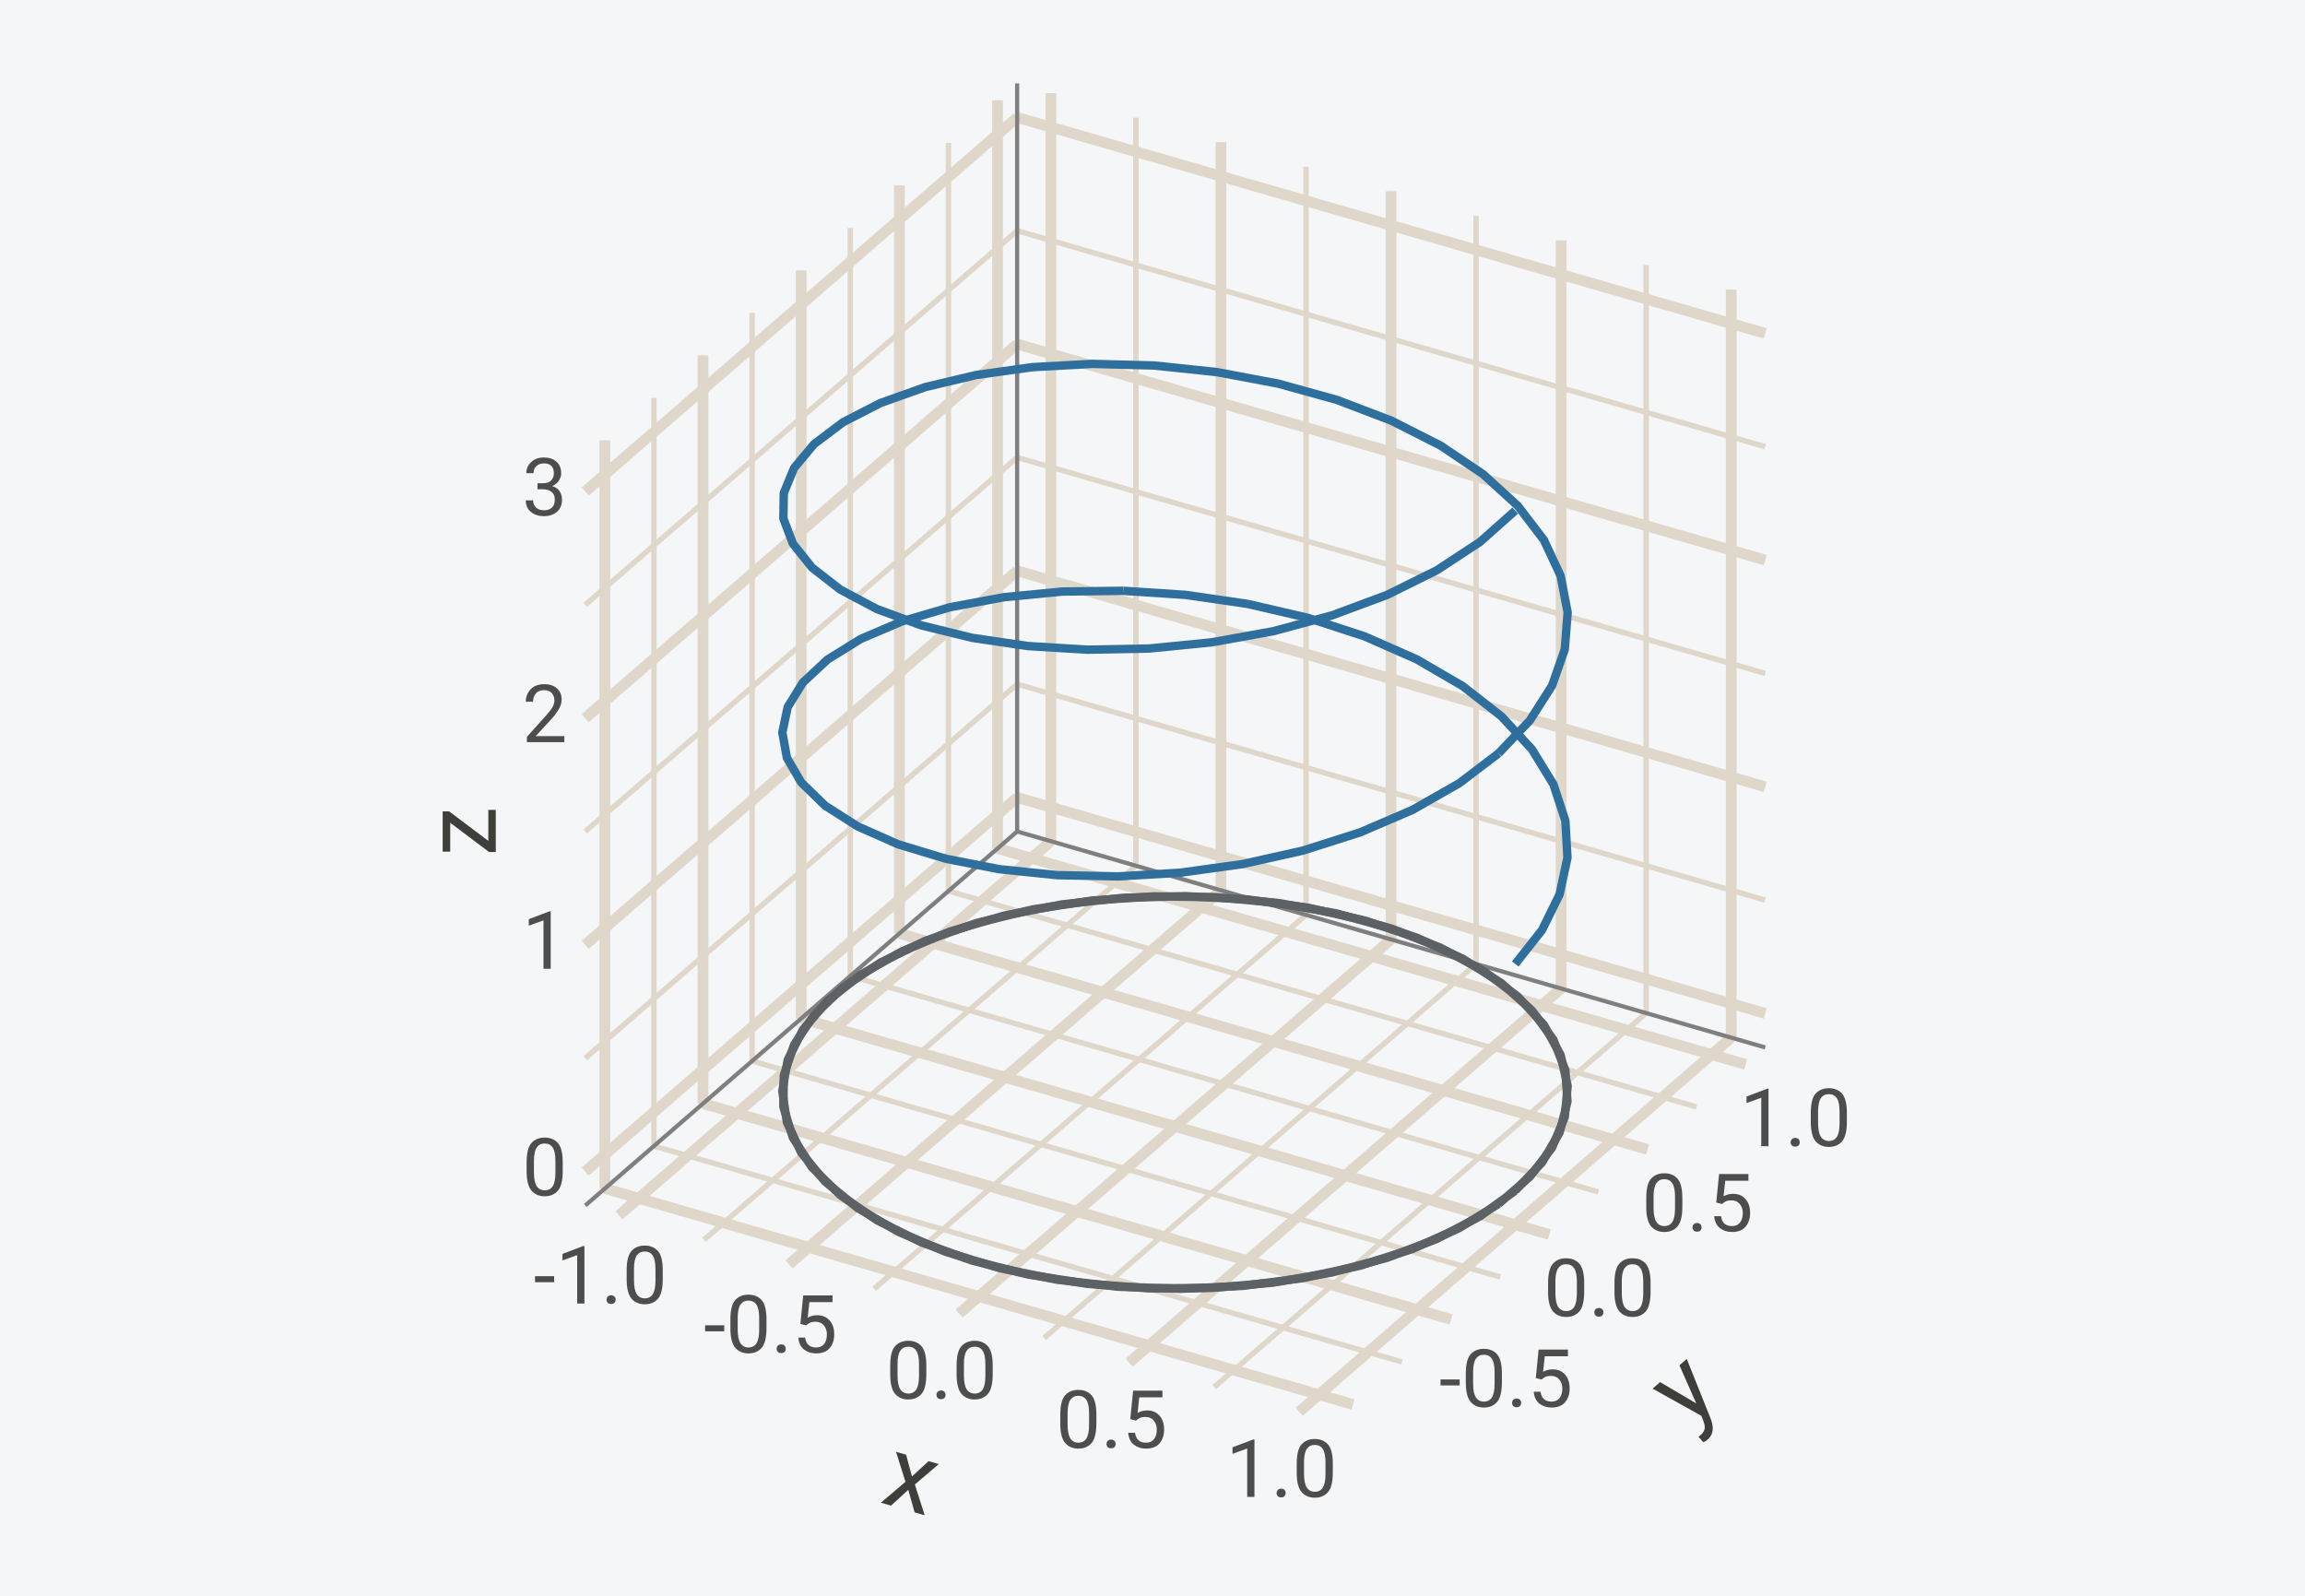
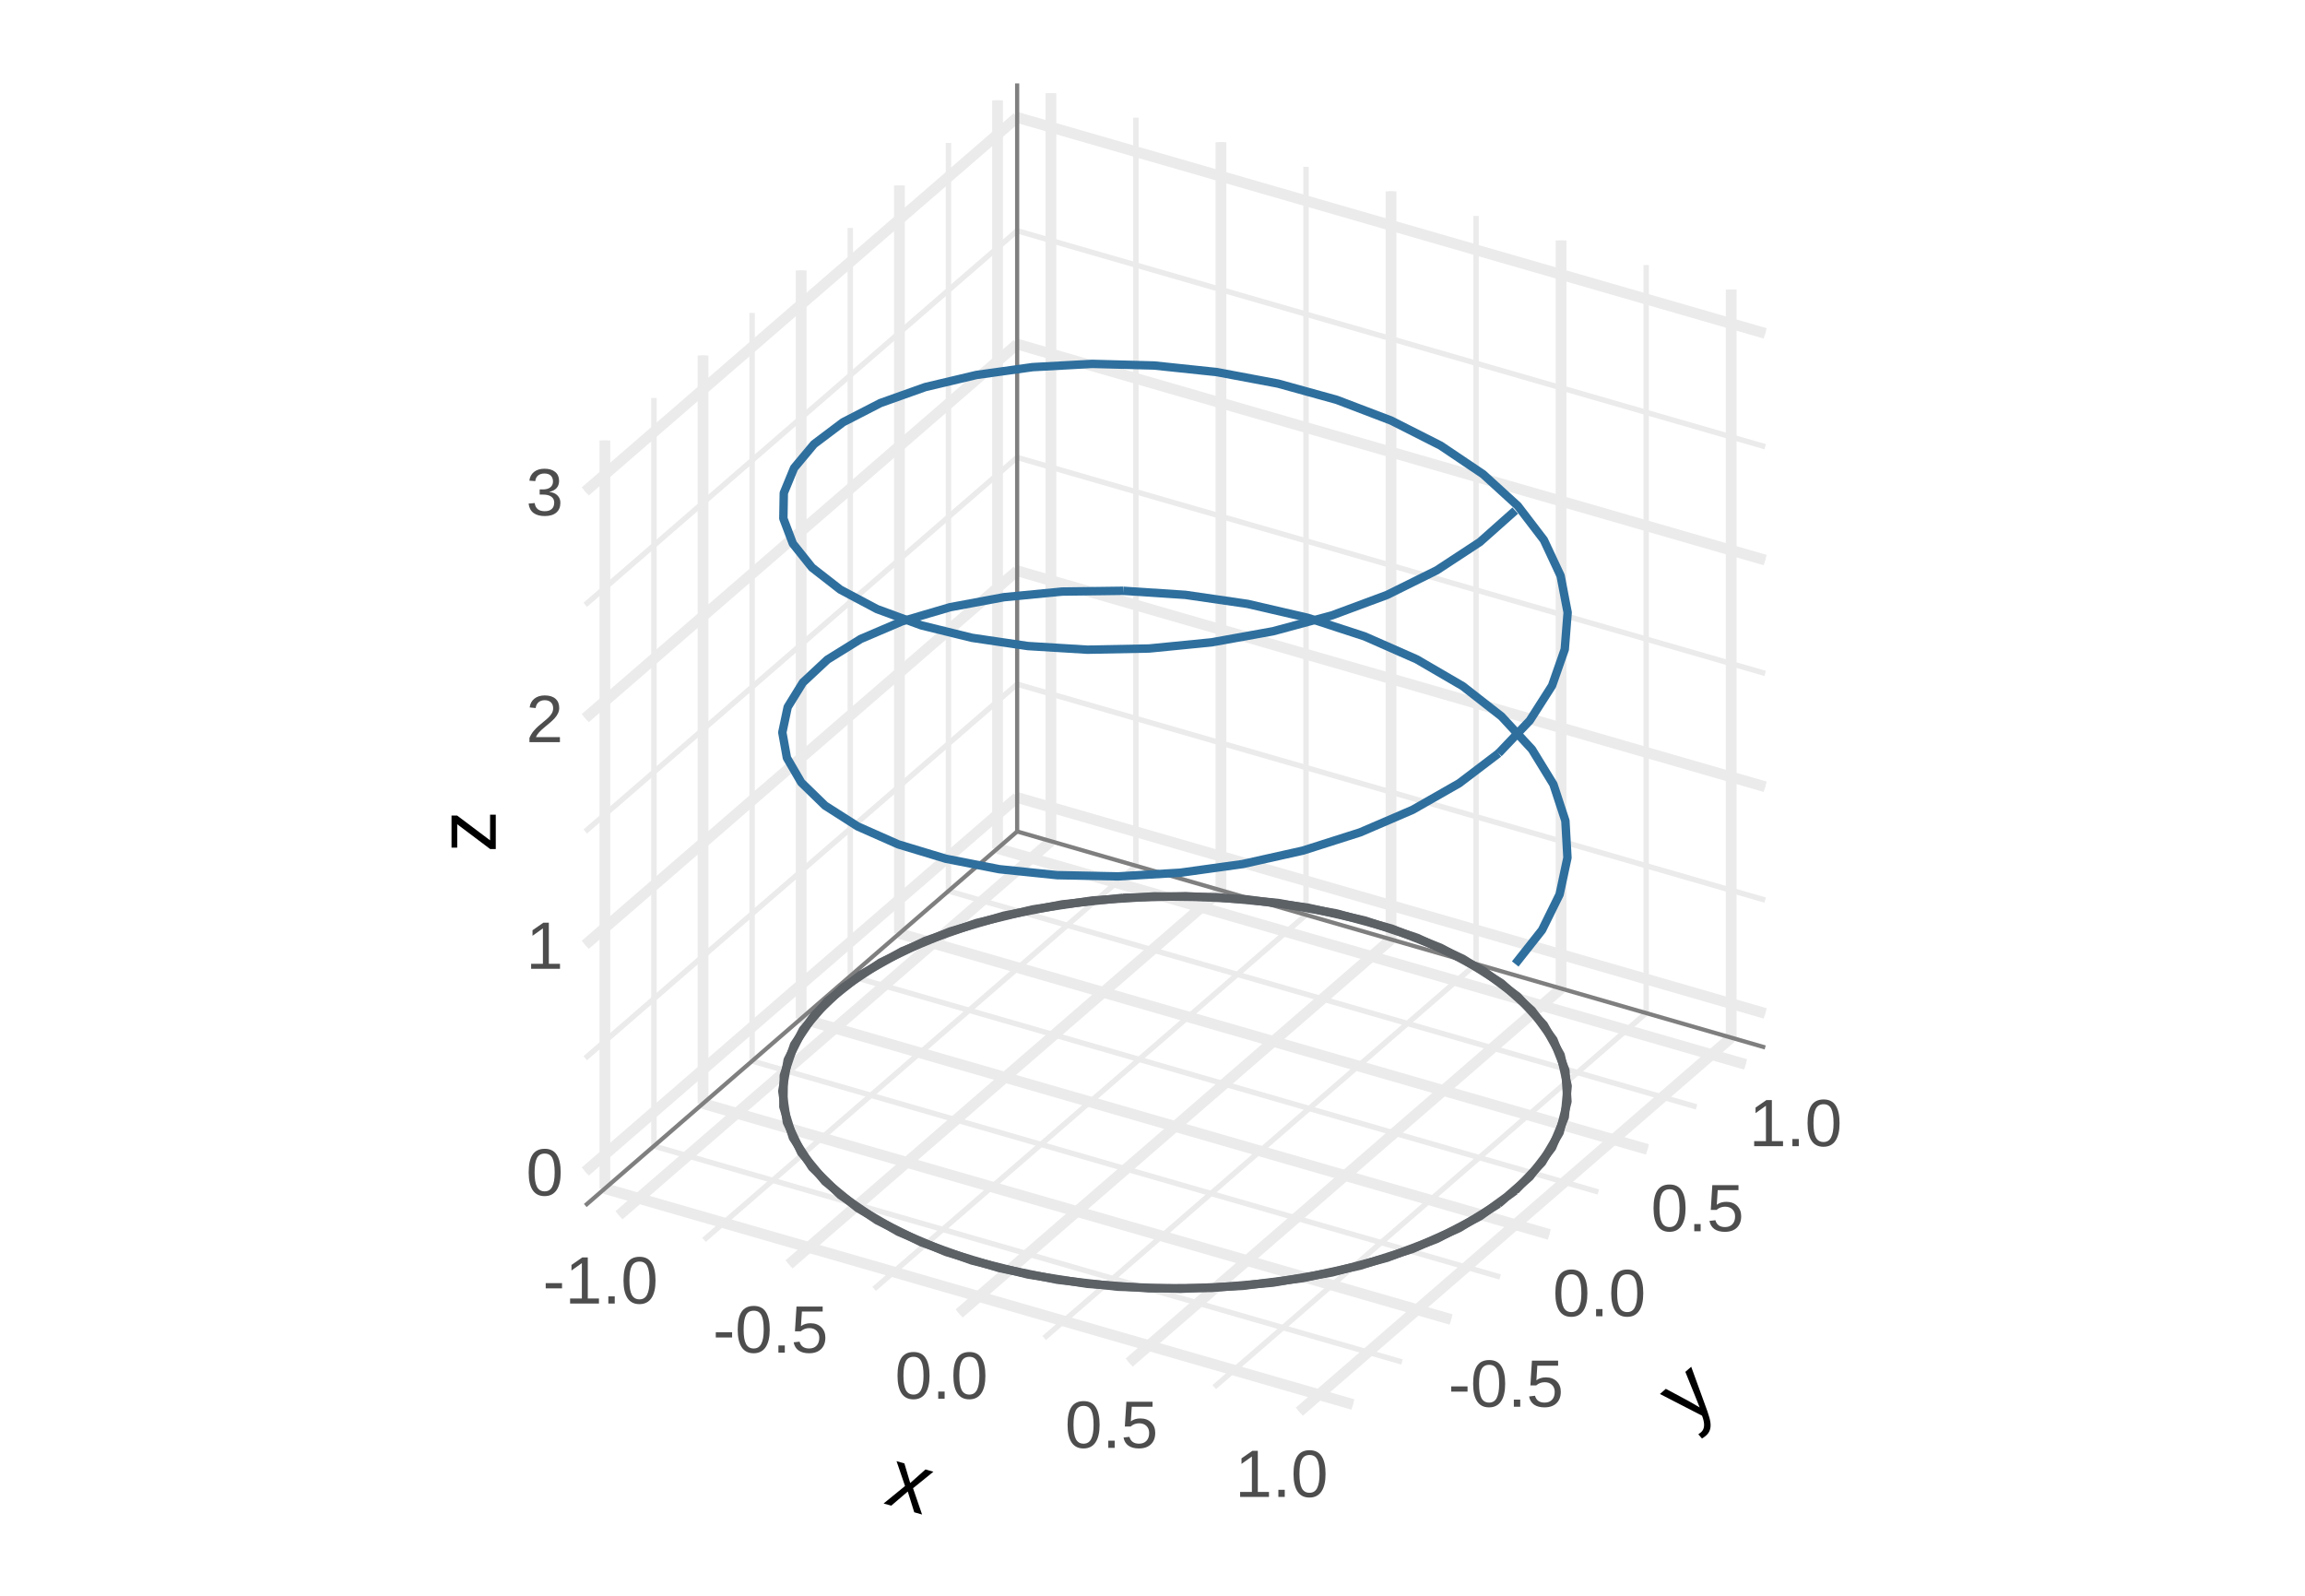
<svg xmlns="http://www.w3.org/2000/svg" width="468.00pt" height="324.00pt" viewBox="0 0 468.00 324.00">
  <g class="svglite">
    <defs>
      <style type="text/css">
-     /* theme-aware-processed */
-     .svglite line, .svglite polyline, .svglite polygon, .svglite path, .svglite circle {
+     .svglite line, .svglite polyline, .svglite polygon, .svglite path, .svglite rect, .svglite circle {
      fill: none;
-       stroke: #3E3F3A;
-       stroke-linecap: round;
-       stroke-linejoin: round;
-       stroke-miterlimit: 10.00;
-     }
-     .svglite &gt; g &gt; rect {
-       fill: none;
-       stroke: #3E3F3A;
+       stroke: #000000;
      stroke-linecap: round;
      stroke-linejoin: round;
      stroke-miterlimit: 10.00;
    }
    .svglite text {
      white-space: pre;
-       fill: #3E3F3A;
    }
    .svglite g.glyphgroup path {
      fill: inherit;
      stroke: none;
    }
  </style>
    </defs>
-     <rect class="svg-bg" width="100%" height="100%" style="stroke: none; fill: #F5F6F8;" />
+     <rect width="100%" height="100%" style="stroke: none; fill: none;" />
    <defs>
      <clipPath id="cpMC4wMHw0NjguMDB8MC4wMHwzMjQuMDA=">
        <rect x="0.00" y="0.00" width="468.00" height="324.00" />
      </clipPath>
    </defs>
    <g clip-path="url(#cpMC4wMHw0NjguMDB8MC4wMHwzMjQuMDA=)">
</g>
    <defs>
      <clipPath id="cpNzIuMDB8Mzk2LjAwfDAuMDB8MzI0LjAw">
        <rect x="72.00" y="0.00" width="324.00" height="324.00" />
      </clipPath>
    </defs>
    <g clip-path="url(#cpNzIuMDB8Mzk2LjAwfDAuMDB8MzI0LjAw)">
      <rect x="72.00" y="0.00" width="324.00" height="324.00" style="stroke-width: 1.65; stroke: none;" />
    </g>
    <g clip-path="url(#cpMC4wMHw0NjguMDB8MC4wMHwzMjQuMDA=)">
      <rect x="80.47" y="8.47" width="307.06" height="307.06" style="stroke-width: 1.65; stroke: none;" />
    </g>
    <defs>
      <clipPath id="cpOTcuNjd8Mzc5LjU2fDE2LjQ0fDI4OS4xMQ==">
        <rect x="97.67" y="16.44" width="281.90" height="272.67" />
      </clipPath>
    </defs>
    <g clip-path="url(#cpOTcuNjd8Mzc5LjU2fDE2LjQ0fDI4OS4xMQ==)">
-       <polyline points="122.81,241.32 122.81,89.43 " style="stroke-width: 1.10; stroke: #DFD7CA; stroke-linecap: butt;" />
-       <polyline points="132.77,232.69 132.77,80.80 " style="stroke-width: 1.10; stroke: #DFD7CA; stroke-linecap: butt;" />
-       <polyline points="142.74,224.06 142.74,72.17 " style="stroke-width: 1.10; stroke: #DFD7CA; stroke-linecap: butt;" />
-       <polyline points="152.71,215.42 152.71,63.54 " style="stroke-width: 1.10; stroke: #DFD7CA; stroke-linecap: butt;" />
-       <polyline points="162.67,206.79 162.67,54.91 " style="stroke-width: 1.10; stroke: #DFD7CA; stroke-linecap: butt;" />
-       <polyline points="172.64,198.16 172.64,46.28 " style="stroke-width: 1.10; stroke: #DFD7CA; stroke-linecap: butt;" />
-       <polyline points="182.61,189.53 182.61,37.65 " style="stroke-width: 1.10; stroke: #DFD7CA; stroke-linecap: butt;" />
-       <polyline points="192.57,180.90 192.57,29.01 " style="stroke-width: 1.10; stroke: #DFD7CA; stroke-linecap: butt;" />
-       <polyline points="202.54,172.27 202.54,20.38 " style="stroke-width: 1.10; stroke: #DFD7CA; stroke-linecap: butt;" />
-       <polyline points="122.81,241.32 122.81,89.43 " style="stroke-width: 2.19; stroke: #DFD7CA; stroke-linecap: butt;" />
-       <polyline points="142.74,224.06 142.74,72.17 " style="stroke-width: 2.19; stroke: #DFD7CA; stroke-linecap: butt;" />
-       <polyline points="162.67,206.79 162.67,54.91 " style="stroke-width: 2.19; stroke: #DFD7CA; stroke-linecap: butt;" />
-       <polyline points="182.61,189.53 182.61,37.65 " style="stroke-width: 2.19; stroke: #DFD7CA; stroke-linecap: butt;" />
-       <polyline points="202.54,172.27 202.54,20.38 " style="stroke-width: 2.19; stroke: #DFD7CA; stroke-linecap: butt;" />
-       <polyline points="118.83,237.86 206.52,161.92 " style="stroke-width: 1.10; stroke: #DFD7CA; stroke-linecap: butt;" />
-       <polyline points="118.83,214.85 206.52,138.91 " style="stroke-width: 1.10; stroke: #DFD7CA; stroke-linecap: butt;" />
-       <polyline points="118.83,191.83 206.52,115.89 " style="stroke-width: 1.10; stroke: #DFD7CA; stroke-linecap: butt;" />
-       <polyline points="118.83,168.82 206.52,92.88 " style="stroke-width: 1.10; stroke: #DFD7CA; stroke-linecap: butt;" />
-       <polyline points="118.83,145.81 206.52,69.87 " style="stroke-width: 1.10; stroke: #DFD7CA; stroke-linecap: butt;" />
-       <polyline points="118.83,122.80 206.52,46.85 " style="stroke-width: 1.10; stroke: #DFD7CA; stroke-linecap: butt;" />
-       <polyline points="118.83,99.78 206.52,23.84 " style="stroke-width: 1.10; stroke: #DFD7CA; stroke-linecap: butt;" />
-       <polyline points="118.83,237.86 206.52,161.92 " style="stroke-width: 2.19; stroke: #DFD7CA; stroke-linecap: butt;" />
-       <polyline points="118.83,191.83 206.52,115.89 " style="stroke-width: 2.19; stroke: #DFD7CA; stroke-linecap: butt;" />
-       <polyline points="118.83,145.81 206.52,69.87 " style="stroke-width: 2.19; stroke: #DFD7CA; stroke-linecap: butt;" />
-       <polyline points="118.83,99.78 206.52,23.84 " style="stroke-width: 2.19; stroke: #DFD7CA; stroke-linecap: butt;" />
-       <polyline points="213.37,170.80 213.37,18.92 " style="stroke-width: 1.10; stroke: #DFD7CA; stroke-linecap: butt;" />
-       <polyline points="230.63,175.78 230.63,23.90 " style="stroke-width: 1.10; stroke: #DFD7CA; stroke-linecap: butt;" />
-       <polyline points="247.90,180.77 247.90,28.88 " style="stroke-width: 1.10; stroke: #DFD7CA; stroke-linecap: butt;" />
-       <polyline points="265.17,185.75 265.17,33.87 " style="stroke-width: 1.10; stroke: #DFD7CA; stroke-linecap: butt;" />
-       <polyline points="282.43,190.74 282.43,38.85 " style="stroke-width: 1.10; stroke: #DFD7CA; stroke-linecap: butt;" />
-       <polyline points="299.70,195.72 299.70,43.84 " style="stroke-width: 1.10; stroke: #DFD7CA; stroke-linecap: butt;" />
-       <polyline points="316.96,200.71 316.96,48.82 " style="stroke-width: 1.10; stroke: #DFD7CA; stroke-linecap: butt;" />
-       <polyline points="334.23,205.69 334.23,53.81 " style="stroke-width: 1.10; stroke: #DFD7CA; stroke-linecap: butt;" />
-       <polyline points="351.50,210.67 351.50,58.79 " style="stroke-width: 1.10; stroke: #DFD7CA; stroke-linecap: butt;" />
-       <polyline points="213.37,170.80 213.37,18.92 " style="stroke-width: 2.19; stroke: #DFD7CA; stroke-linecap: butt;" />
-       <polyline points="247.90,180.77 247.90,28.88 " style="stroke-width: 2.19; stroke: #DFD7CA; stroke-linecap: butt;" />
-       <polyline points="282.43,190.74 282.43,38.85 " style="stroke-width: 2.19; stroke: #DFD7CA; stroke-linecap: butt;" />
-       <polyline points="316.96,200.71 316.96,48.82 " style="stroke-width: 2.19; stroke: #DFD7CA; stroke-linecap: butt;" />
-       <polyline points="351.50,210.67 351.50,58.79 " style="stroke-width: 2.19; stroke: #DFD7CA; stroke-linecap: butt;" />
-       <polyline points="206.52,161.92 358.40,205.76 " style="stroke-width: 1.10; stroke: #DFD7CA; stroke-linecap: butt;" />
-       <polyline points="206.52,138.91 358.40,182.75 " style="stroke-width: 1.10; stroke: #DFD7CA; stroke-linecap: butt;" />
-       <polyline points="206.52,115.89 358.40,159.74 " style="stroke-width: 1.10; stroke: #DFD7CA; stroke-linecap: butt;" />
-       <polyline points="206.52,92.88 358.40,136.73 " style="stroke-width: 1.10; stroke: #DFD7CA; stroke-linecap: butt;" />
-       <polyline points="206.52,69.87 358.40,113.71 " style="stroke-width: 1.10; stroke: #DFD7CA; stroke-linecap: butt;" />
-       <polyline points="206.52,46.85 358.40,90.70 " style="stroke-width: 1.10; stroke: #DFD7CA; stroke-linecap: butt;" />
-       <polyline points="206.52,23.84 358.40,67.69 " style="stroke-width: 1.10; stroke: #DFD7CA; stroke-linecap: butt;" />
-       <polyline points="206.52,161.92 358.40,205.76 " style="stroke-width: 2.19; stroke: #DFD7CA; stroke-linecap: butt;" />
-       <polyline points="206.52,115.89 358.40,159.74 " style="stroke-width: 2.19; stroke: #DFD7CA; stroke-linecap: butt;" />
-       <polyline points="206.52,69.87 358.40,113.71 " style="stroke-width: 2.19; stroke: #DFD7CA; stroke-linecap: butt;" />
-       <polyline points="206.52,23.84 358.40,67.69 " style="stroke-width: 2.19; stroke: #DFD7CA; stroke-linecap: butt;" />
-       <polyline points="125.68,246.74 213.37,170.80 " style="stroke-width: 1.10; stroke: #DFD7CA; stroke-linecap: butt;" />
-       <polyline points="142.94,251.73 230.63,175.78 " style="stroke-width: 1.10; stroke: #DFD7CA; stroke-linecap: butt;" />
-       <polyline points="160.21,256.71 247.90,180.77 " style="stroke-width: 1.10; stroke: #DFD7CA; stroke-linecap: butt;" />
-       <polyline points="177.48,261.69 265.17,185.75 " style="stroke-width: 1.10; stroke: #DFD7CA; stroke-linecap: butt;" />
-       <polyline points="194.74,266.68 282.43,190.74 " style="stroke-width: 1.10; stroke: #DFD7CA; stroke-linecap: butt;" />
-       <polyline points="212.01,271.66 299.70,195.72 " style="stroke-width: 1.10; stroke: #DFD7CA; stroke-linecap: butt;" />
-       <polyline points="229.27,276.65 316.96,200.71 " style="stroke-width: 1.10; stroke: #DFD7CA; stroke-linecap: butt;" />
-       <polyline points="246.54,281.63 334.23,205.69 " style="stroke-width: 1.10; stroke: #DFD7CA; stroke-linecap: butt;" />
-       <polyline points="263.81,286.62 351.50,210.67 " style="stroke-width: 1.10; stroke: #DFD7CA; stroke-linecap: butt;" />
-       <polyline points="125.68,246.74 213.37,170.80 " style="stroke-width: 2.19; stroke: #DFD7CA; stroke-linecap: butt;" />
-       <polyline points="160.21,256.71 247.90,180.77 " style="stroke-width: 2.19; stroke: #DFD7CA; stroke-linecap: butt;" />
-       <polyline points="194.74,266.68 282.43,190.74 " style="stroke-width: 2.19; stroke: #DFD7CA; stroke-linecap: butt;" />
-       <polyline points="229.27,276.65 316.96,200.71 " style="stroke-width: 2.19; stroke: #DFD7CA; stroke-linecap: butt;" />
-       <polyline points="263.81,286.62 351.50,210.67 " style="stroke-width: 2.19; stroke: #DFD7CA; stroke-linecap: butt;" />
-       <polyline points="122.81,241.32 274.69,285.16 " style="stroke-width: 1.10; stroke: #DFD7CA; stroke-linecap: butt;" />
-       <polyline points="132.77,232.69 284.66,276.53 " style="stroke-width: 1.10; stroke: #DFD7CA; stroke-linecap: butt;" />
-       <polyline points="142.74,224.06 294.62,267.90 " style="stroke-width: 1.10; stroke: #DFD7CA; stroke-linecap: butt;" />
-       <polyline points="152.71,215.42 304.59,259.27 " style="stroke-width: 1.10; stroke: #DFD7CA; stroke-linecap: butt;" />
-       <polyline points="162.67,206.79 314.56,250.64 " style="stroke-width: 1.10; stroke: #DFD7CA; stroke-linecap: butt;" />
-       <polyline points="172.64,198.16 324.52,242.01 " style="stroke-width: 1.10; stroke: #DFD7CA; stroke-linecap: butt;" />
-       <polyline points="182.61,189.53 334.49,233.37 " style="stroke-width: 1.10; stroke: #DFD7CA; stroke-linecap: butt;" />
-       <polyline points="192.57,180.90 344.46,224.74 " style="stroke-width: 1.10; stroke: #DFD7CA; stroke-linecap: butt;" />
-       <polyline points="202.54,172.27 354.42,216.11 " style="stroke-width: 1.10; stroke: #DFD7CA; stroke-linecap: butt;" />
-       <polyline points="122.81,241.32 274.69,285.16 " style="stroke-width: 2.19; stroke: #DFD7CA; stroke-linecap: butt;" />
-       <polyline points="142.74,224.06 294.62,267.90 " style="stroke-width: 2.19; stroke: #DFD7CA; stroke-linecap: butt;" />
-       <polyline points="162.67,206.79 314.56,250.64 " style="stroke-width: 2.19; stroke: #DFD7CA; stroke-linecap: butt;" />
-       <polyline points="182.61,189.53 334.49,233.37 " style="stroke-width: 2.19; stroke: #DFD7CA; stroke-linecap: butt;" />
-       <polyline points="202.54,172.27 354.42,216.11 " style="stroke-width: 2.19; stroke: #DFD7CA; stroke-linecap: butt;" />
+       <polyline points="122.81,241.32 122.81,89.43 " style="stroke-width: 1.10; stroke: #EBEBEB; stroke-linecap: butt;" />
+       <polyline points="132.77,232.69 132.77,80.80 " style="stroke-width: 1.10; stroke: #EBEBEB; stroke-linecap: butt;" />
+       <polyline points="142.74,224.06 142.74,72.17 " style="stroke-width: 1.10; stroke: #EBEBEB; stroke-linecap: butt;" />
+       <polyline points="152.71,215.42 152.71,63.54 " style="stroke-width: 1.10; stroke: #EBEBEB; stroke-linecap: butt;" />
+       <polyline points="162.67,206.79 162.67,54.91 " style="stroke-width: 1.10; stroke: #EBEBEB; stroke-linecap: butt;" />
+       <polyline points="172.64,198.16 172.64,46.28 " style="stroke-width: 1.10; stroke: #EBEBEB; stroke-linecap: butt;" />
+       <polyline points="182.61,189.53 182.61,37.65 " style="stroke-width: 1.10; stroke: #EBEBEB; stroke-linecap: butt;" />
+       <polyline points="192.57,180.90 192.57,29.01 " style="stroke-width: 1.10; stroke: #EBEBEB; stroke-linecap: butt;" />
+       <polyline points="202.54,172.27 202.54,20.38 " style="stroke-width: 1.10; stroke: #EBEBEB; stroke-linecap: butt;" />
+       <polyline points="122.81,241.32 122.81,89.43 " style="stroke-width: 2.19; stroke: #EBEBEB; stroke-linecap: butt;" />
+       <polyline points="142.74,224.06 142.74,72.17 " style="stroke-width: 2.19; stroke: #EBEBEB; stroke-linecap: butt;" />
+       <polyline points="162.67,206.79 162.67,54.91 " style="stroke-width: 2.19; stroke: #EBEBEB; stroke-linecap: butt;" />
+       <polyline points="182.61,189.53 182.61,37.65 " style="stroke-width: 2.19; stroke: #EBEBEB; stroke-linecap: butt;" />
+       <polyline points="202.54,172.27 202.54,20.38 " style="stroke-width: 2.19; stroke: #EBEBEB; stroke-linecap: butt;" />
+       <polyline points="118.83,237.86 206.52,161.92 " style="stroke-width: 1.10; stroke: #EBEBEB; stroke-linecap: butt;" />
+       <polyline points="118.83,214.85 206.52,138.91 " style="stroke-width: 1.10; stroke: #EBEBEB; stroke-linecap: butt;" />
+       <polyline points="118.83,191.83 206.52,115.89 " style="stroke-width: 1.10; stroke: #EBEBEB; stroke-linecap: butt;" />
+       <polyline points="118.83,168.82 206.52,92.88 " style="stroke-width: 1.10; stroke: #EBEBEB; stroke-linecap: butt;" />
+       <polyline points="118.83,145.81 206.52,69.87 " style="stroke-width: 1.10; stroke: #EBEBEB; stroke-linecap: butt;" />
+       <polyline points="118.83,122.80 206.52,46.85 " style="stroke-width: 1.10; stroke: #EBEBEB; stroke-linecap: butt;" />
+       <polyline points="118.83,99.78 206.52,23.84 " style="stroke-width: 1.10; stroke: #EBEBEB; stroke-linecap: butt;" />
+       <polyline points="118.83,237.86 206.52,161.92 " style="stroke-width: 2.19; stroke: #EBEBEB; stroke-linecap: butt;" />
+       <polyline points="118.83,191.83 206.52,115.89 " style="stroke-width: 2.19; stroke: #EBEBEB; stroke-linecap: butt;" />
+       <polyline points="118.83,145.81 206.52,69.87 " style="stroke-width: 2.19; stroke: #EBEBEB; stroke-linecap: butt;" />
+       <polyline points="118.83,99.78 206.52,23.84 " style="stroke-width: 2.19; stroke: #EBEBEB; stroke-linecap: butt;" />
+       <polyline points="213.37,170.80 213.37,18.92 " style="stroke-width: 1.10; stroke: #EBEBEB; stroke-linecap: butt;" />
+       <polyline points="230.63,175.78 230.63,23.90 " style="stroke-width: 1.10; stroke: #EBEBEB; stroke-linecap: butt;" />
+       <polyline points="247.90,180.77 247.90,28.88 " style="stroke-width: 1.10; stroke: #EBEBEB; stroke-linecap: butt;" />
+       <polyline points="265.17,185.75 265.17,33.87 " style="stroke-width: 1.10; stroke: #EBEBEB; stroke-linecap: butt;" />
+       <polyline points="282.43,190.74 282.43,38.85 " style="stroke-width: 1.10; stroke: #EBEBEB; stroke-linecap: butt;" />
+       <polyline points="299.70,195.72 299.70,43.84 " style="stroke-width: 1.10; stroke: #EBEBEB; stroke-linecap: butt;" />
+       <polyline points="316.96,200.71 316.96,48.82 " style="stroke-width: 1.10; stroke: #EBEBEB; stroke-linecap: butt;" />
+       <polyline points="334.23,205.69 334.23,53.81 " style="stroke-width: 1.10; stroke: #EBEBEB; stroke-linecap: butt;" />
+       <polyline points="351.50,210.67 351.50,58.79 " style="stroke-width: 1.10; stroke: #EBEBEB; stroke-linecap: butt;" />
+       <polyline points="213.37,170.80 213.37,18.92 " style="stroke-width: 2.19; stroke: #EBEBEB; stroke-linecap: butt;" />
+       <polyline points="247.90,180.77 247.90,28.88 " style="stroke-width: 2.19; stroke: #EBEBEB; stroke-linecap: butt;" />
+       <polyline points="282.43,190.74 282.43,38.85 " style="stroke-width: 2.19; stroke: #EBEBEB; stroke-linecap: butt;" />
+       <polyline points="316.96,200.71 316.96,48.82 " style="stroke-width: 2.19; stroke: #EBEBEB; stroke-linecap: butt;" />
+       <polyline points="351.50,210.67 351.50,58.79 " style="stroke-width: 2.19; stroke: #EBEBEB; stroke-linecap: butt;" />
+       <polyline points="206.52,161.92 358.40,205.76 " style="stroke-width: 1.10; stroke: #EBEBEB; stroke-linecap: butt;" />
+       <polyline points="206.52,138.91 358.40,182.75 " style="stroke-width: 1.10; stroke: #EBEBEB; stroke-linecap: butt;" />
+       <polyline points="206.52,115.89 358.40,159.74 " style="stroke-width: 1.10; stroke: #EBEBEB; stroke-linecap: butt;" />
+       <polyline points="206.52,92.88 358.40,136.73 " style="stroke-width: 1.10; stroke: #EBEBEB; stroke-linecap: butt;" />
+       <polyline points="206.52,69.87 358.40,113.71 " style="stroke-width: 1.10; stroke: #EBEBEB; stroke-linecap: butt;" />
+       <polyline points="206.52,46.85 358.40,90.70 " style="stroke-width: 1.10; stroke: #EBEBEB; stroke-linecap: butt;" />
+       <polyline points="206.52,23.84 358.40,67.69 " style="stroke-width: 1.10; stroke: #EBEBEB; stroke-linecap: butt;" />
+       <polyline points="206.52,161.92 358.40,205.76 " style="stroke-width: 2.19; stroke: #EBEBEB; stroke-linecap: butt;" />
+       <polyline points="206.52,115.89 358.40,159.74 " style="stroke-width: 2.19; stroke: #EBEBEB; stroke-linecap: butt;" />
+       <polyline points="206.52,69.87 358.40,113.71 " style="stroke-width: 2.19; stroke: #EBEBEB; stroke-linecap: butt;" />
+       <polyline points="206.52,23.84 358.40,67.69 " style="stroke-width: 2.19; stroke: #EBEBEB; stroke-linecap: butt;" />
+       <polyline points="125.68,246.74 213.37,170.80 " style="stroke-width: 1.10; stroke: #EBEBEB; stroke-linecap: butt;" />
+       <polyline points="142.94,251.73 230.63,175.78 " style="stroke-width: 1.10; stroke: #EBEBEB; stroke-linecap: butt;" />
+       <polyline points="160.21,256.71 247.90,180.77 " style="stroke-width: 1.10; stroke: #EBEBEB; stroke-linecap: butt;" />
+       <polyline points="177.48,261.69 265.17,185.75 " style="stroke-width: 1.10; stroke: #EBEBEB; stroke-linecap: butt;" />
+       <polyline points="194.74,266.68 282.43,190.74 " style="stroke-width: 1.10; stroke: #EBEBEB; stroke-linecap: butt;" />
+       <polyline points="212.01,271.66 299.70,195.72 " style="stroke-width: 1.10; stroke: #EBEBEB; stroke-linecap: butt;" />
+       <polyline points="229.27,276.65 316.96,200.71 " style="stroke-width: 1.10; stroke: #EBEBEB; stroke-linecap: butt;" />
+       <polyline points="246.54,281.63 334.23,205.69 " style="stroke-width: 1.10; stroke: #EBEBEB; stroke-linecap: butt;" />
+       <polyline points="263.81,286.62 351.50,210.67 " style="stroke-width: 1.10; stroke: #EBEBEB; stroke-linecap: butt;" />
+       <polyline points="125.68,246.74 213.37,170.80 " style="stroke-width: 2.19; stroke: #EBEBEB; stroke-linecap: butt;" />
+       <polyline points="160.21,256.71 247.90,180.77 " style="stroke-width: 2.19; stroke: #EBEBEB; stroke-linecap: butt;" />
+       <polyline points="194.74,266.68 282.43,190.74 " style="stroke-width: 2.19; stroke: #EBEBEB; stroke-linecap: butt;" />
+       <polyline points="229.27,276.65 316.96,200.71 " style="stroke-width: 2.19; stroke: #EBEBEB; stroke-linecap: butt;" />
+       <polyline points="263.81,286.62 351.50,210.67 " style="stroke-width: 2.19; stroke: #EBEBEB; stroke-linecap: butt;" />
+       <polyline points="122.81,241.32 274.69,285.16 " style="stroke-width: 1.10; stroke: #EBEBEB; stroke-linecap: butt;" />
+       <polyline points="132.77,232.69 284.66,276.53 " style="stroke-width: 1.10; stroke: #EBEBEB; stroke-linecap: butt;" />
+       <polyline points="142.74,224.06 294.62,267.90 " style="stroke-width: 1.10; stroke: #EBEBEB; stroke-linecap: butt;" />
+       <polyline points="152.71,215.42 304.59,259.27 " style="stroke-width: 1.10; stroke: #EBEBEB; stroke-linecap: butt;" />
+       <polyline points="162.67,206.79 314.56,250.64 " style="stroke-width: 1.10; stroke: #EBEBEB; stroke-linecap: butt;" />
+       <polyline points="172.64,198.16 324.52,242.01 " style="stroke-width: 1.10; stroke: #EBEBEB; stroke-linecap: butt;" />
+       <polyline points="182.61,189.53 334.49,233.37 " style="stroke-width: 1.10; stroke: #EBEBEB; stroke-linecap: butt;" />
+       <polyline points="192.57,180.90 344.46,224.74 " style="stroke-width: 1.10; stroke: #EBEBEB; stroke-linecap: butt;" />
+       <polyline points="202.54,172.27 354.42,216.11 " style="stroke-width: 1.10; stroke: #EBEBEB; stroke-linecap: butt;" />
+       <polyline points="122.81,241.32 274.69,285.16 " style="stroke-width: 2.19; stroke: #EBEBEB; stroke-linecap: butt;" />
+       <polyline points="142.74,224.06 294.62,267.90 " style="stroke-width: 2.19; stroke: #EBEBEB; stroke-linecap: butt;" />
+       <polyline points="162.67,206.79 314.56,250.64 " style="stroke-width: 2.19; stroke: #EBEBEB; stroke-linecap: butt;" />
+       <polyline points="182.61,189.53 334.49,233.37 " style="stroke-width: 2.19; stroke: #EBEBEB; stroke-linecap: butt;" />
+       <polyline points="202.54,172.27 354.42,216.11 " style="stroke-width: 2.19; stroke: #EBEBEB; stroke-linecap: butt;" />
      <polyline points="206.52,168.82 358.40,212.67 " style="stroke-width: 0.85; stroke: #7F7F7F; stroke-linecap: butt;" />
      <polyline points="118.83,244.76 206.52,168.82 " style="stroke-width: 0.85; stroke: #7F7F7F; stroke-linecap: butt;" />
      <polyline points="206.52,168.82 206.52,16.94 " style="stroke-width: 0.85; stroke: #7F7F7F; stroke-linecap: butt;" />
      <polyline points="228.04,182.28 215.65,183.62 203.84,185.91 192.91,189.12 183.14,193.15 174.76,197.90 167.99,203.25 163.01,209.08 159.93,215.22 158.84,221.54 159.77,227.85 162.68,234.02 167.51,239.88 174.14,245.28 182.39,250.09 192.06,254.18 202.91,257.46 214.66,259.83 227.01,261.25 239.65,261.67 252.27,261.08 264.54,259.50 276.16,256.97 286.82,253.56 296.27,249.34 304.27,244.42 " style="stroke-width: 1.71; stroke: #5C6166; stroke-linecap: butt;" />
      <polyline points="307.65,241.74 313.09,236.02 316.66,229.94 318.25,223.66 317.83,217.32 315.40,211.11 311.04,205.16 304.85,199.63 296.99,194.66 287.65,190.38 277.07,186.89 265.52,184.28 253.29,182.62 240.69,181.95 228.04,182.28 " style="stroke-width: 1.71; stroke: #5C6166; stroke-linecap: butt;" />
      <polyline points="304.27,244.42 310.60,238.93 315.12,233.02 317.70,226.81 318.29,220.49 316.86,214.19 313.46,208.09 308.17,202.33 301.12,197.07 292.49,192.43 282.50,188.53 271.40,185.47 259.48,183.33 247.02,182.16 234.35,181.99 221.79,182.83 209.66,184.65 198.25,187.41 187.86,191.03 178.76,195.44 171.16,200.51 165.27,206.12 161.23,212.12 159.14,218.37 159.05,224.70 160.98,230.97 164.86,237.00 170.61,242.64 178.07,247.76 187.06,252.23 197.35,255.93 208.69,258.76 220.77,260.66 233.31,261.58 245.98,261.50 258.47,260.42 270.45,258.35 281.63,255.37 291.72,251.54 300.47,246.96 307.65,241.74 " style="stroke-width: 1.71; stroke: #5C6166; stroke-linecap: butt;" />
      <polyline points="228.04,119.95 215.65,120.11 203.84,121.25 192.91,123.28 183.14,126.15 174.76,129.73 167.99,133.93 163.01,138.58 159.93,143.56 158.84,148.71 159.77,153.86 162.68,158.86 167.51,163.56 174.14,167.79 182.39,171.44 192.06,174.36 202.91,176.48 214.66,177.69 227.01,177.94 239.65,177.19 252.27,175.44 264.54,172.70 276.16,169.00 286.82,164.42 296.27,159.03 304.27,152.95 " style="stroke-width: 1.71; stroke: #2E6F9E; stroke-linecap: butt;" />
      <polyline points="307.65,195.72 313.09,188.83 316.66,181.59 318.25,174.14 317.83,166.64 315.40,159.25 311.04,152.14 304.85,145.45 296.99,139.31 287.65,133.87 277.07,129.21 265.52,125.44 253.29,122.61 240.69,120.78 228.04,119.95 " style="stroke-width: 1.71; stroke: #2E6F9E; stroke-linecap: butt;" />
      <polyline points="304.27,152.95 310.60,146.30 315.12,139.22 317.70,131.85 318.29,124.36 316.86,116.90 313.46,109.63 308.17,102.71 301.12,96.28 292.49,90.47 282.50,85.41 271.40,81.18 259.48,77.88 247.02,75.54 234.35,74.21 221.79,73.88 209.66,74.54 198.25,76.13 187.86,78.59 178.76,81.83 171.16,85.74 165.27,90.18 161.23,95.02 159.14,100.10 159.05,105.27 160.98,110.37 164.86,115.23 170.61,119.71 178.07,123.67 187.06,126.97 197.35,129.50 208.69,131.17 220.77,131.91 233.31,131.67 245.98,130.42 258.47,128.17 270.45,124.94 281.63,120.79 291.72,115.79 300.47,110.05 307.65,103.67 " style="stroke-width: 1.71; stroke: #2E6F9E; stroke-linecap: butt;" />
    </g>
    <g clip-path="url(#cpMC4wMHw0NjguMDB8MC4wMHwzMjQuMDA=)">
-       <text x="121.91" y="264.66" text-anchor="middle" style="font-size: 1.36em;fill: #4D4D4D; font-family: &quot;Roboto&quot;, -apple-system, BlinkMacSystemFont, &quot;Segoe UI&quot;, system-ui, sans-serif;">-1.0</text>
-       <text x="156.44" y="274.63" text-anchor="middle" style="font-size: 1.36em;fill: #4D4D4D; font-family: &quot;Roboto&quot;, -apple-system, BlinkMacSystemFont, &quot;Segoe UI&quot;, system-ui, sans-serif;">-0.5</text>
-       <text x="191.15" y="283.99" text-anchor="middle" style="font-size: 1.36em;fill: #4D4D4D; font-family: &quot;Roboto&quot;, -apple-system, BlinkMacSystemFont, &quot;Segoe UI&quot;, system-ui, sans-serif;">0.0</text>
-       <text x="225.68" y="293.96" text-anchor="middle" style="font-size: 1.36em;fill: #4D4D4D; font-family: &quot;Roboto&quot;, -apple-system, BlinkMacSystemFont, &quot;Segoe UI&quot;, system-ui, sans-serif;">0.5</text>
-       <text x="260.21" y="303.93" text-anchor="middle" style="font-size: 1.36em;fill: #4D4D4D; font-family: &quot;Roboto&quot;, -apple-system, BlinkMacSystemFont, &quot;Segoe UI&quot;, system-ui, sans-serif;">1.0</text>
-       <text transform="translate(183.31,306.38) rotate(16)" text-anchor="middle" style="font-size: 1.7em; font-family: &quot;Roboto&quot;, -apple-system, BlinkMacSystemFont, &quot;Segoe UI&quot;, system-ui, sans-serif;">x</text>
-       <text x="305.76" y="285.62" text-anchor="middle" style="font-size: 1.36em;fill: #4D4D4D; font-family: &quot;Roboto&quot;, -apple-system, BlinkMacSystemFont, &quot;Segoe UI&quot;, system-ui, sans-serif;">-0.5</text>
-       <text x="324.72" y="267.24" text-anchor="middle" style="font-size: 1.36em;fill: #4D4D4D; font-family: &quot;Roboto&quot;, -apple-system, BlinkMacSystemFont, &quot;Segoe UI&quot;, system-ui, sans-serif;">0.0</text>
-       <text x="344.65" y="249.98" text-anchor="middle" style="font-size: 1.36em;fill: #4D4D4D; font-family: &quot;Roboto&quot;, -apple-system, BlinkMacSystemFont, &quot;Segoe UI&quot;, system-ui, sans-serif;">0.5</text>
-       <text x="364.58" y="232.71" text-anchor="middle" style="font-size: 1.36em;fill: #4D4D4D; font-family: &quot;Roboto&quot;, -apple-system, BlinkMacSystemFont, &quot;Segoe UI&quot;, system-ui, sans-serif;">1.0</text>
-       <text transform="translate(346.09,287.05) rotate(-41)" text-anchor="middle" style="font-size: 1.7em; font-family: &quot;Roboto&quot;, -apple-system, BlinkMacSystemFont, &quot;Segoe UI&quot;, system-ui, sans-serif;">y</text>
-       <text x="110.59" y="242.73" text-anchor="middle" style="font-size: 1.36em;fill: #4D4D4D; font-family: &quot;Roboto&quot;, -apple-system, BlinkMacSystemFont, &quot;Segoe UI&quot;, system-ui, sans-serif;">0</text>
-       <text x="110.59" y="196.70" text-anchor="middle" style="font-size: 1.36em;fill: #4D4D4D; font-family: &quot;Roboto&quot;, -apple-system, BlinkMacSystemFont, &quot;Segoe UI&quot;, system-ui, sans-serif;">1</text>
-       <text x="110.59" y="150.68" text-anchor="middle" style="font-size: 1.36em;fill: #4D4D4D; font-family: &quot;Roboto&quot;, -apple-system, BlinkMacSystemFont, &quot;Segoe UI&quot;, system-ui, sans-serif;">2</text>
-       <text x="110.59" y="104.65" text-anchor="middle" style="font-size: 1.36em;fill: #4D4D4D; font-family: &quot;Roboto&quot;, -apple-system, BlinkMacSystemFont, &quot;Segoe UI&quot;, system-ui, sans-serif;">3</text>
-       <text transform="translate(100.66,168.82) rotate(-90)" text-anchor="middle" style="font-size: 1.7em; font-family: &quot;Roboto&quot;, -apple-system, BlinkMacSystemFont, &quot;Segoe UI&quot;, system-ui, sans-serif;">z</text>
+       <text x="121.91" y="264.66" text-anchor="middle" style="font-size: 13.60px;fill: #4D4D4D; font-family: &quot;Arial&quot;;" textLength="23.44px" lengthAdjust="spacingAndGlyphs">-1.0</text>
+       <text x="156.44" y="274.63" text-anchor="middle" style="font-size: 13.60px;fill: #4D4D4D; font-family: &quot;Arial&quot;;" textLength="23.44px" lengthAdjust="spacingAndGlyphs">-0.5</text>
+       <text x="191.15" y="283.99" text-anchor="middle" style="font-size: 13.60px;fill: #4D4D4D; font-family: &quot;Arial&quot;;" textLength="18.91px" lengthAdjust="spacingAndGlyphs">0.0</text>
+       <text x="225.68" y="293.96" text-anchor="middle" style="font-size: 13.60px;fill: #4D4D4D; font-family: &quot;Arial&quot;;" textLength="18.91px" lengthAdjust="spacingAndGlyphs">0.5</text>
+       <text x="260.21" y="303.93" text-anchor="middle" style="font-size: 13.60px;fill: #4D4D4D; font-family: &quot;Arial&quot;;" textLength="18.91px" lengthAdjust="spacingAndGlyphs">1.0</text>
+       <text transform="translate(183.31,306.38) rotate(16)" text-anchor="middle" style="font-size: 17.00px; font-family: &quot;Arial&quot;;" textLength="8.50px" lengthAdjust="spacingAndGlyphs">x</text>
+       <text x="305.76" y="285.62" text-anchor="middle" style="font-size: 13.60px;fill: #4D4D4D; font-family: &quot;Arial&quot;;" textLength="23.44px" lengthAdjust="spacingAndGlyphs">-0.5</text>
+       <text x="324.72" y="267.24" text-anchor="middle" style="font-size: 13.60px;fill: #4D4D4D; font-family: &quot;Arial&quot;;" textLength="18.91px" lengthAdjust="spacingAndGlyphs">0.0</text>
+       <text x="344.65" y="249.98" text-anchor="middle" style="font-size: 13.60px;fill: #4D4D4D; font-family: &quot;Arial&quot;;" textLength="18.91px" lengthAdjust="spacingAndGlyphs">0.5</text>
+       <text x="364.58" y="232.71" text-anchor="middle" style="font-size: 13.60px;fill: #4D4D4D; font-family: &quot;Arial&quot;;" textLength="18.91px" lengthAdjust="spacingAndGlyphs">1.0</text>
+       <text transform="translate(346.09,287.05) rotate(-41)" text-anchor="middle" style="font-size: 17.00px; font-family: &quot;Arial&quot;;" textLength="8.50px" lengthAdjust="spacingAndGlyphs">y</text>
+       <text x="110.59" y="242.73" text-anchor="middle" style="font-size: 13.60px;fill: #4D4D4D; font-family: &quot;Arial&quot;;" textLength="7.56px" lengthAdjust="spacingAndGlyphs">0</text>
+       <text x="110.59" y="196.70" text-anchor="middle" style="font-size: 13.60px;fill: #4D4D4D; font-family: &quot;Arial&quot;;" textLength="7.56px" lengthAdjust="spacingAndGlyphs">1</text>
+       <text x="110.59" y="150.68" text-anchor="middle" style="font-size: 13.60px;fill: #4D4D4D; font-family: &quot;Arial&quot;;" textLength="7.56px" lengthAdjust="spacingAndGlyphs">2</text>
+       <text x="110.59" y="104.65" text-anchor="middle" style="font-size: 13.60px;fill: #4D4D4D; font-family: &quot;Arial&quot;;" textLength="7.56px" lengthAdjust="spacingAndGlyphs">3</text>
+       <text transform="translate(100.66,168.82) rotate(-90)" text-anchor="middle" style="font-size: 17.00px; font-family: &quot;Arial&quot;;" textLength="8.50px" lengthAdjust="spacingAndGlyphs">z</text>
    </g>
  </g>
</svg>
